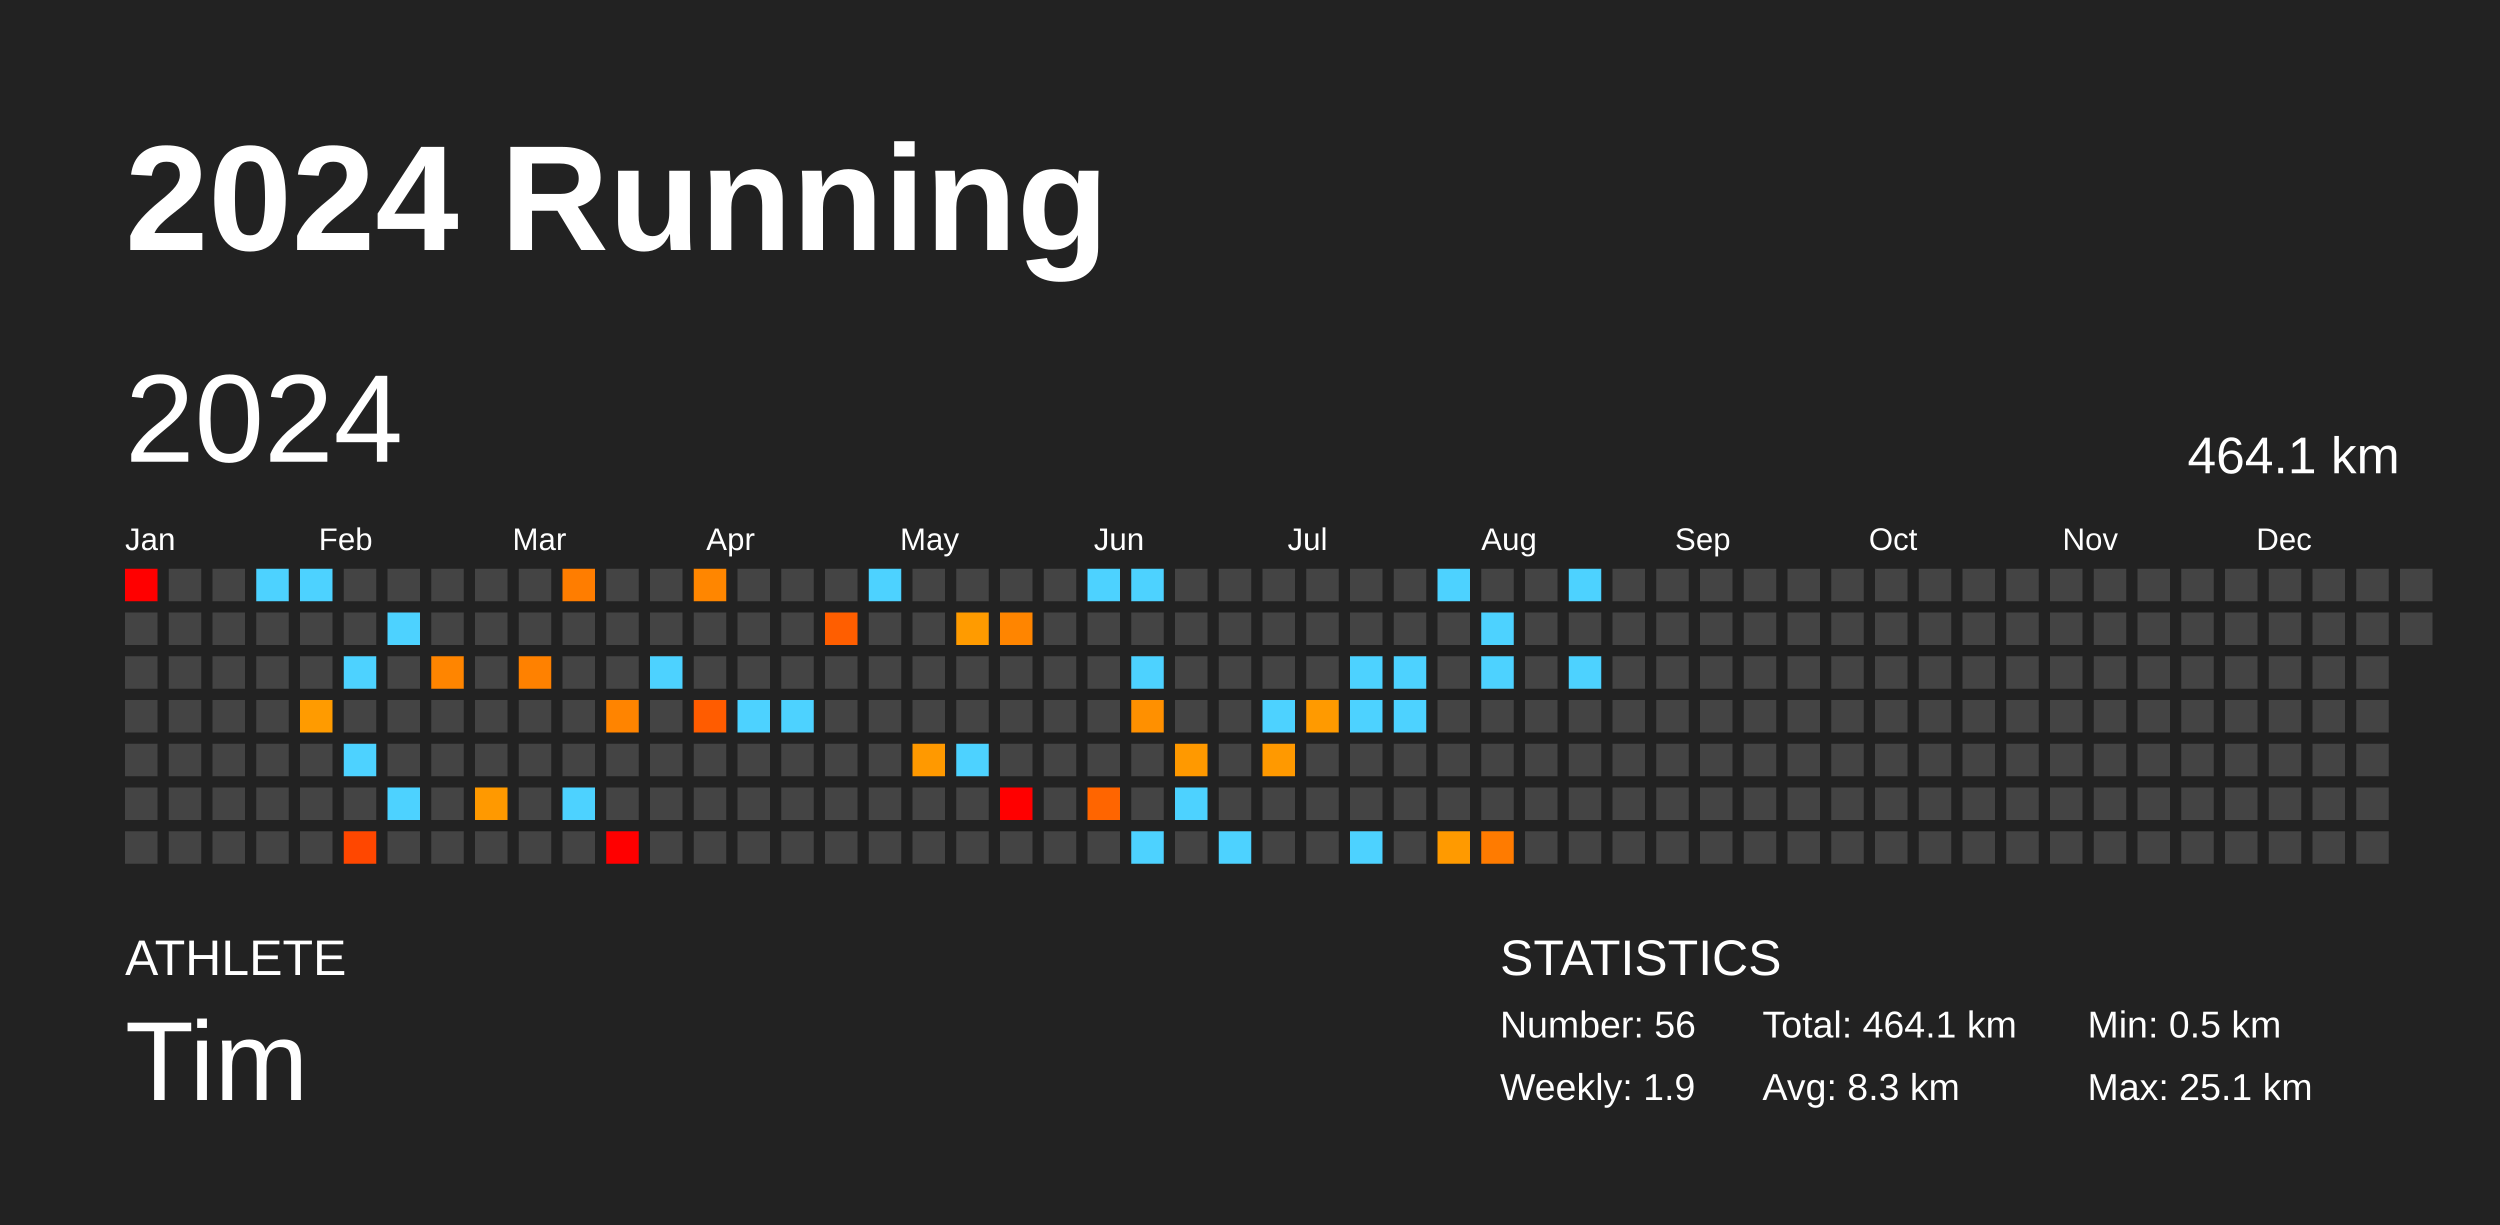
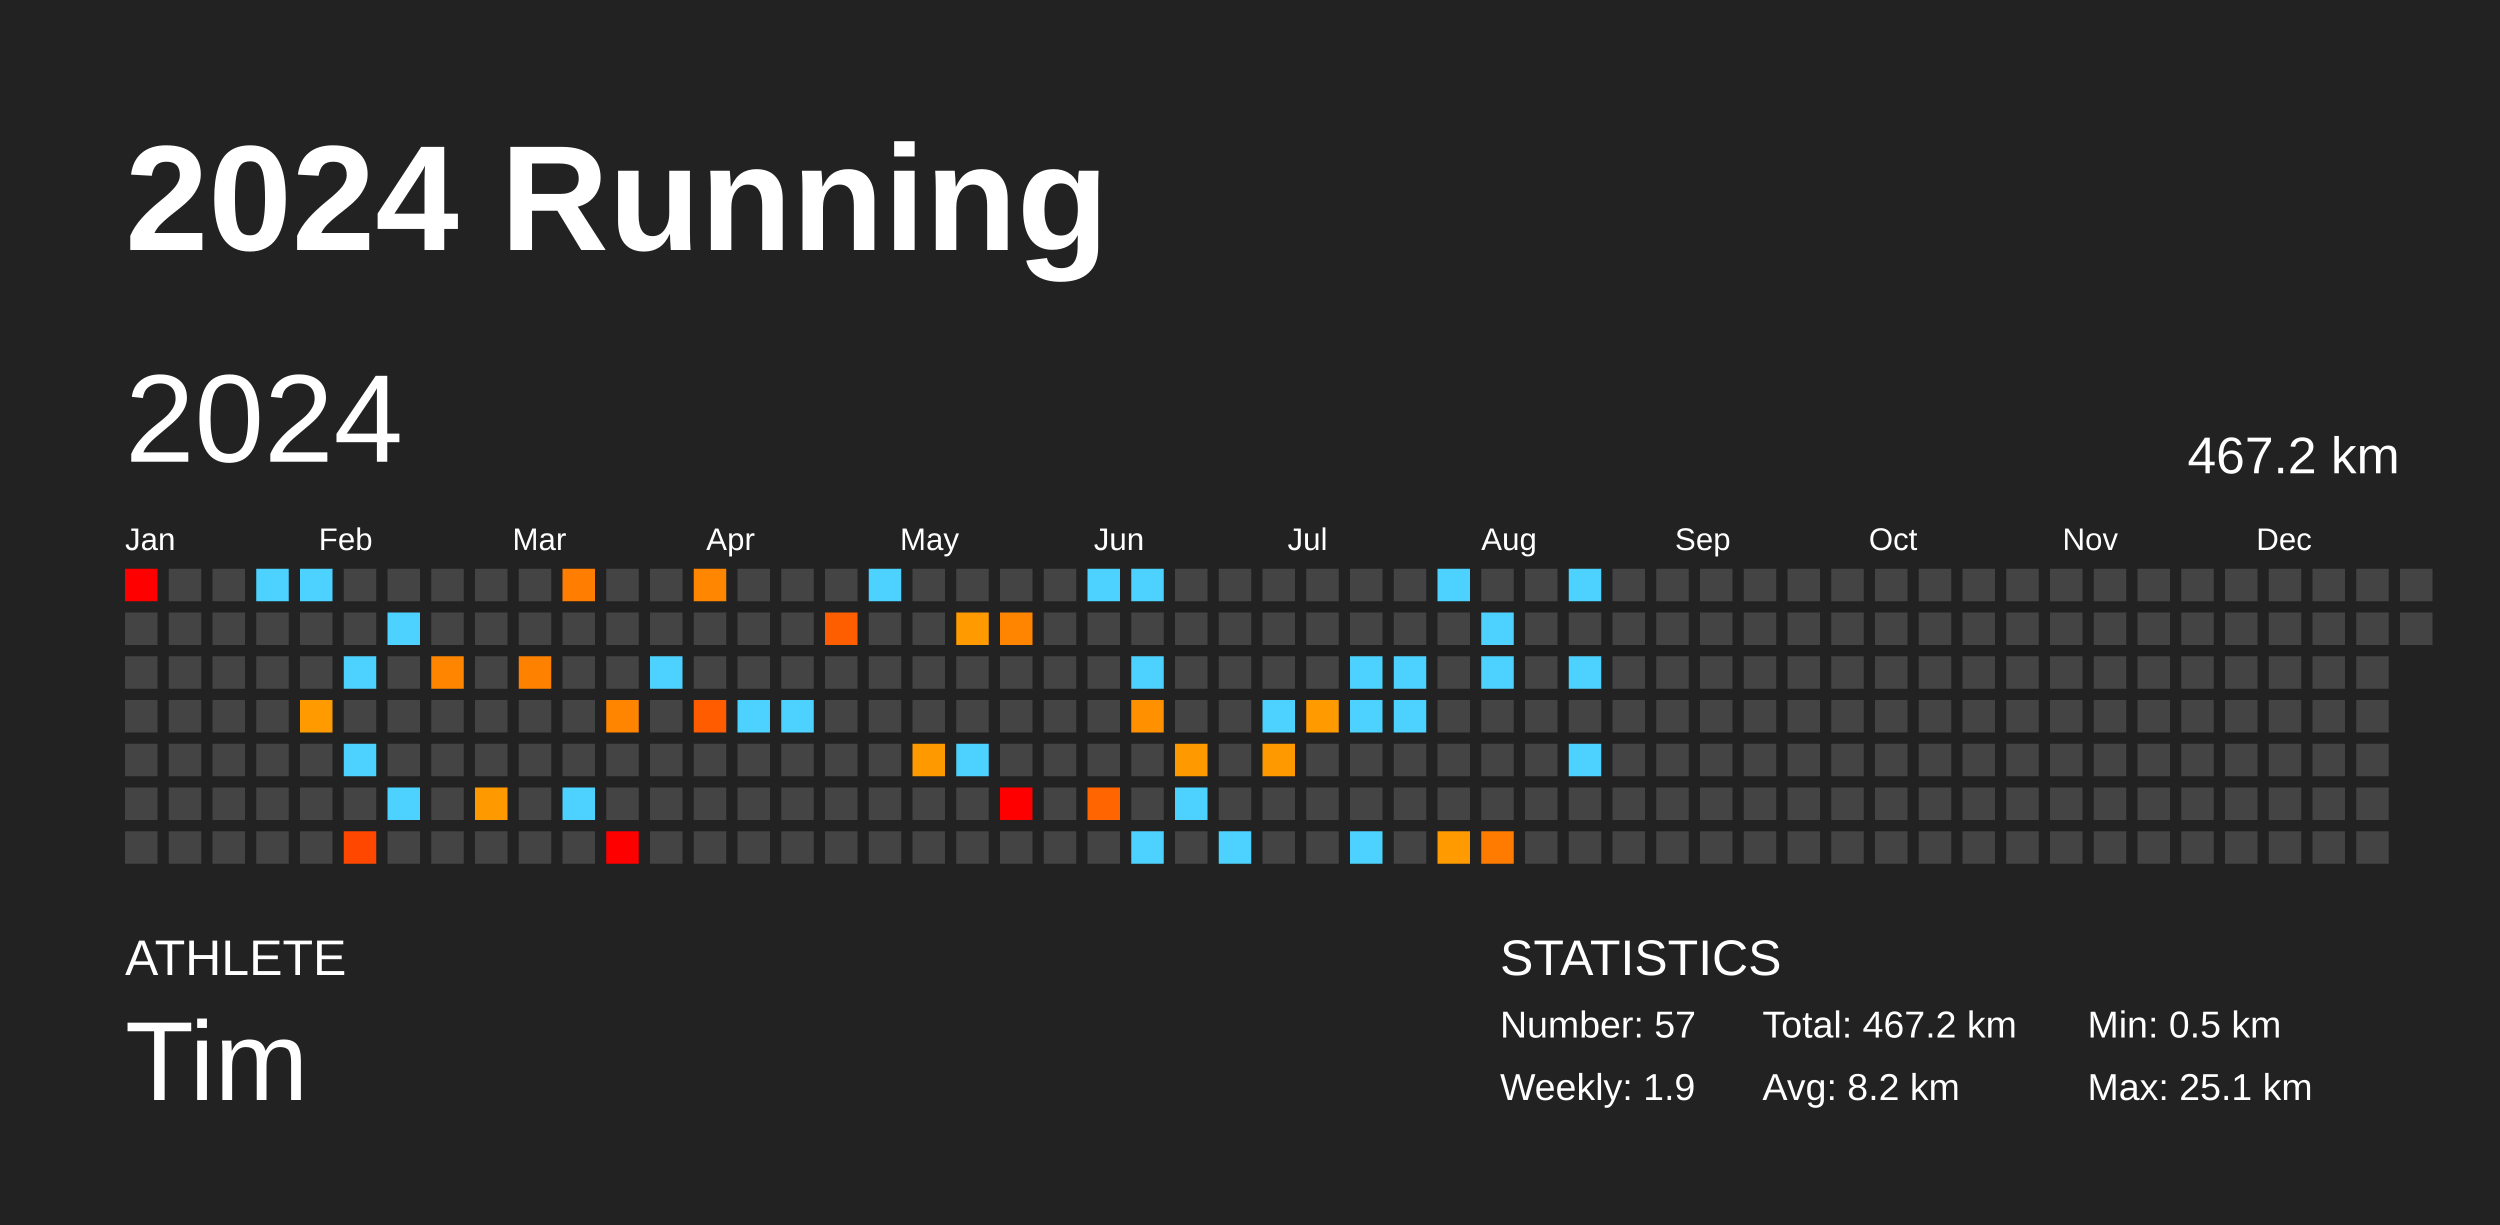
<svg xmlns="http://www.w3.org/2000/svg" baseProfile="full" height="98mm" version="1.1" viewBox="0,0,200,98" width="200mm">
  <defs />
  <rect fill="#222222" height="98" width="200" x="0" y="0" />
  <text fill="#FFFFFF" style="font-size:12px; font-family:Arial; font-weight:bold;" x="10" y="20">2024 Running</text>
  <text fill="#FFFFFF" style="font-size:4px; font-family:Arial" x="10" y="78">ATHLETE</text>
  <text fill="#FFFFFF" style="font-size:9px; font-family:Arial" x="10" y="88">Tim</text>
  <text fill="#FFFFFF" style="font-size:4px; font-family:Arial" x="120" y="78">STATISTICS</text>
-   <text fill="#FFFFFF" style="font-size:3px; font-family:Arial" x="120" y="83">Number: 56</text>
+   <text fill="#FFFFFF" style="font-size:3px; font-family:Arial" x="120" y="83">Number: 57</text>
  <text fill="#FFFFFF" style="font-size:3px; font-family:Arial" x="120" y="88">Weekly: 1.9</text>
-   <text fill="#FFFFFF" style="font-size:3px; font-family:Arial" x="141" y="83">Total: 464.1 km</text>
-   <text fill="#FFFFFF" style="font-size:3px; font-family:Arial" x="141" y="88">Avg: 8.3 km</text>
+   <text fill="#FFFFFF" style="font-size:3px; font-family:Arial" x="141" y="83">Total: 467.2 km</text>
+   <text fill="#FFFFFF" style="font-size:3px; font-family:Arial" x="141" y="88">Avg: 8.2 km</text>
  <text fill="#FFFFFF" style="font-size:3px; font-family:Arial" x="167" y="83">Min: 0.5 km</text>
  <text fill="#FFFFFF" style="font-size:3px; font-family:Arial" x="167" y="88">Max: 25.1 km</text>
  <text dominant-baseline="hanging" fill="#FFFFFF" style="font-size:10.0px; font-family:Arial;" x="10" y="30">2024</text>
-   <text dominant-baseline="hanging" fill="#FFFFFF" style="font-size:4.125px; font-family:Arial;" x="175" y="35">464.1 km</text>
+   <text dominant-baseline="hanging" fill="#FFFFFF" style="font-size:4.125px; font-family:Arial;" x="175" y="35">467.2 km</text>
  <text fill="#FFFFFF" style="font-size:2.5px; font-family:Arial" x="10.0" y="44">Jan</text>
  <text fill="#FFFFFF" style="font-size:2.5px; font-family:Arial" x="25.5" y="44">Feb</text>
  <text fill="#FFFFFF" style="font-size:2.5px; font-family:Arial" x="41.0" y="44">Mar</text>
  <text fill="#FFFFFF" style="font-size:2.5px; font-family:Arial" x="56.5" y="44">Apr</text>
  <text fill="#FFFFFF" style="font-size:2.5px; font-family:Arial" x="72.0" y="44">May</text>
  <text fill="#FFFFFF" style="font-size:2.5px; font-family:Arial" x="87.5" y="44">Jun</text>
  <text fill="#FFFFFF" style="font-size:2.5px; font-family:Arial" x="103.0" y="44">Jul</text>
  <text fill="#FFFFFF" style="font-size:2.5px; font-family:Arial" x="118.5" y="44">Aug</text>
  <text fill="#FFFFFF" style="font-size:2.5px; font-family:Arial" x="134.0" y="44">Sep</text>
  <text fill="#FFFFFF" style="font-size:2.5px; font-family:Arial" x="149.5" y="44">Oct</text>
  <text fill="#FFFFFF" style="font-size:2.5px; font-family:Arial" x="165.0" y="44">Nov</text>
  <text fill="#FFFFFF" style="font-size:2.5px; font-family:Arial" x="180.5" y="44">Dec</text>
  <rect fill="red" height="2.6" width="2.6" x="10.0" y="45.5" />
  <rect fill="#444444" height="2.6" width="2.6" x="10.0" y="49.0" />
  <rect fill="#444444" height="2.6" width="2.6" x="10.0" y="52.5" />
  <rect fill="#444444" height="2.6" width="2.6" x="10.0" y="56.0" />
  <rect fill="#444444" height="2.6" width="2.6" x="10.0" y="59.5" />
  <rect fill="#444444" height="2.6" width="2.6" x="10.0" y="63.0" />
  <rect fill="#444444" height="2.6" width="2.6" x="10.0" y="66.5" />
  <rect fill="#444444" height="2.6" width="2.6" x="13.5" y="45.5" />
  <rect fill="#444444" height="2.6" width="2.6" x="13.5" y="49.0" />
  <rect fill="#444444" height="2.6" width="2.6" x="13.5" y="52.5" />
  <rect fill="#444444" height="2.6" width="2.6" x="13.5" y="56.0" />
  <rect fill="#444444" height="2.6" width="2.6" x="13.5" y="59.5" />
  <rect fill="#444444" height="2.6" width="2.6" x="13.5" y="63.0" />
  <rect fill="#444444" height="2.6" width="2.6" x="13.5" y="66.5" />
  <rect fill="#444444" height="2.6" width="2.6" x="17.0" y="45.5" />
  <rect fill="#444444" height="2.6" width="2.6" x="17.0" y="49.0" />
  <rect fill="#444444" height="2.6" width="2.6" x="17.0" y="52.5" />
  <rect fill="#444444" height="2.6" width="2.6" x="17.0" y="56.0" />
  <rect fill="#444444" height="2.6" width="2.6" x="17.0" y="59.5" />
  <rect fill="#444444" height="2.6" width="2.6" x="17.0" y="63.0" />
  <rect fill="#444444" height="2.6" width="2.6" x="17.0" y="66.5" />
  <rect fill="#4dd2ff" height="2.6" width="2.6" x="20.5" y="45.5" />
  <rect fill="#444444" height="2.6" width="2.6" x="20.5" y="49.0" />
  <rect fill="#444444" height="2.6" width="2.6" x="20.5" y="52.5" />
  <rect fill="#444444" height="2.6" width="2.6" x="20.5" y="56.0" />
  <rect fill="#444444" height="2.6" width="2.6" x="20.5" y="59.5" />
  <rect fill="#444444" height="2.6" width="2.6" x="20.5" y="63.0" />
  <rect fill="#444444" height="2.6" width="2.6" x="20.5" y="66.5" />
  <rect fill="#4dd2ff" height="2.6" width="2.6" x="24.0" y="45.5" />
  <rect fill="#444444" height="2.6" width="2.6" x="24.0" y="49.0" />
  <rect fill="#444444" height="2.6" width="2.6" x="24.0" y="52.5" />
  <rect fill="#ff9b00" height="2.6" width="2.6" x="24.0" y="56.0" />
  <rect fill="#444444" height="2.6" width="2.6" x="24.0" y="59.5" />
  <rect fill="#444444" height="2.6" width="2.6" x="24.0" y="63.0" />
  <rect fill="#444444" height="2.6" width="2.6" x="24.0" y="66.5" />
  <rect fill="#444444" height="2.6" width="2.6" x="27.5" y="45.5" />
  <rect fill="#444444" height="2.6" width="2.6" x="27.5" y="49.0" />
  <rect fill="#4dd2ff" height="2.6" width="2.6" x="27.5" y="52.5" />
  <rect fill="#444444" height="2.6" width="2.6" x="27.5" y="56.0" />
  <rect fill="#4dd2ff" height="2.6" width="2.6" x="27.5" y="59.5" />
  <rect fill="#444444" height="2.6" width="2.6" x="27.5" y="63.0" />
  <rect fill="#ff4700" height="2.6" width="2.6" x="27.5" y="66.5" />
  <rect fill="#444444" height="2.6" width="2.6" x="31.0" y="45.5" />
  <rect fill="#4dd2ff" height="2.6" width="2.6" x="31.0" y="49.0" />
  <rect fill="#444444" height="2.6" width="2.6" x="31.0" y="52.5" />
  <rect fill="#444444" height="2.6" width="2.6" x="31.0" y="56.0" />
  <rect fill="#444444" height="2.6" width="2.6" x="31.0" y="59.5" />
  <rect fill="#4dd2ff" height="2.6" width="2.6" x="31.0" y="63.0" />
  <rect fill="#444444" height="2.6" width="2.6" x="31.0" y="66.5" />
  <rect fill="#444444" height="2.6" width="2.6" x="34.5" y="45.5" />
  <rect fill="#444444" height="2.6" width="2.6" x="34.5" y="49.0" />
  <rect fill="#ff8500" height="2.6" width="2.6" x="34.5" y="52.5" />
  <rect fill="#444444" height="2.6" width="2.6" x="34.5" y="56.0" />
  <rect fill="#444444" height="2.6" width="2.6" x="34.5" y="59.5" />
  <rect fill="#444444" height="2.6" width="2.6" x="34.5" y="63.0" />
  <rect fill="#444444" height="2.6" width="2.6" x="34.5" y="66.5" />
  <rect fill="#444444" height="2.6" width="2.6" x="38.0" y="45.5" />
  <rect fill="#444444" height="2.6" width="2.6" x="38.0" y="49.0" />
  <rect fill="#444444" height="2.6" width="2.6" x="38.0" y="52.5" />
  <rect fill="#444444" height="2.6" width="2.6" x="38.0" y="56.0" />
  <rect fill="#444444" height="2.6" width="2.6" x="38.0" y="59.5" />
  <rect fill="#ff9900" height="2.6" width="2.6" x="38.0" y="63.0" />
  <rect fill="#444444" height="2.6" width="2.6" x="38.0" y="66.5" />
  <rect fill="#444444" height="2.6" width="2.6" x="41.5" y="45.5" />
  <rect fill="#444444" height="2.6" width="2.6" x="41.5" y="49.0" />
  <rect fill="#ff8100" height="2.6" width="2.6" x="41.5" y="52.5" />
  <rect fill="#444444" height="2.6" width="2.6" x="41.5" y="56.0" />
  <rect fill="#444444" height="2.6" width="2.6" x="41.5" y="59.5" />
  <rect fill="#444444" height="2.6" width="2.6" x="41.5" y="63.0" />
  <rect fill="#444444" height="2.6" width="2.6" x="41.5" y="66.5" />
  <rect fill="#ff7d00" height="2.6" width="2.6" x="45.0" y="45.5" />
  <rect fill="#444444" height="2.6" width="2.6" x="45.0" y="49.0" />
  <rect fill="#444444" height="2.6" width="2.6" x="45.0" y="52.5" />
  <rect fill="#444444" height="2.6" width="2.6" x="45.0" y="56.0" />
  <rect fill="#444444" height="2.6" width="2.6" x="45.0" y="59.5" />
  <rect fill="#4dd2ff" height="2.6" width="2.6" x="45.0" y="63.0" />
  <rect fill="#444444" height="2.6" width="2.6" x="45.0" y="66.5" />
  <rect fill="#444444" height="2.6" width="2.6" x="48.5" y="45.5" />
  <rect fill="#444444" height="2.6" width="2.6" x="48.5" y="49.0" />
  <rect fill="#444444" height="2.6" width="2.6" x="48.5" y="52.5" />
  <rect fill="#ff8400" height="2.6" width="2.6" x="48.5" y="56.0" />
  <rect fill="#444444" height="2.6" width="2.6" x="48.5" y="59.5" />
  <rect fill="#444444" height="2.6" width="2.6" x="48.5" y="63.0" />
  <rect fill="red" height="2.6" width="2.6" x="48.5" y="66.5" />
  <rect fill="#444444" height="2.6" width="2.6" x="52.0" y="45.5" />
  <rect fill="#444444" height="2.6" width="2.6" x="52.0" y="49.0" />
  <rect fill="#4dd2ff" height="2.6" width="2.6" x="52.0" y="52.5" />
  <rect fill="#444444" height="2.6" width="2.6" x="52.0" y="56.0" />
  <rect fill="#444444" height="2.6" width="2.6" x="52.0" y="59.5" />
  <rect fill="#444444" height="2.6" width="2.6" x="52.0" y="63.0" />
  <rect fill="#444444" height="2.6" width="2.6" x="52.0" y="66.5" />
  <rect fill="#ff8600" height="2.6" width="2.6" x="55.5" y="45.5" />
  <rect fill="#444444" height="2.6" width="2.6" x="55.5" y="49.0" />
  <rect fill="#444444" height="2.6" width="2.6" x="55.5" y="52.5" />
  <rect fill="#ff5c00" height="2.6" width="2.6" x="55.5" y="56.0" />
  <rect fill="#444444" height="2.6" width="2.6" x="55.5" y="59.5" />
  <rect fill="#444444" height="2.6" width="2.6" x="55.5" y="63.0" />
  <rect fill="#444444" height="2.6" width="2.6" x="55.5" y="66.5" />
  <rect fill="#444444" height="2.6" width="2.6" x="59.0" y="45.5" />
  <rect fill="#444444" height="2.6" width="2.6" x="59.0" y="49.0" />
  <rect fill="#444444" height="2.6" width="2.6" x="59.0" y="52.5" />
  <rect fill="#4dd2ff" height="2.6" width="2.6" x="59.0" y="56.0" />
  <rect fill="#444444" height="2.6" width="2.6" x="59.0" y="59.5" />
  <rect fill="#444444" height="2.6" width="2.6" x="59.0" y="63.0" />
  <rect fill="#444444" height="2.6" width="2.6" x="59.0" y="66.5" />
  <rect fill="#444444" height="2.6" width="2.6" x="62.5" y="45.5" />
  <rect fill="#444444" height="2.6" width="2.6" x="62.5" y="49.0" />
  <rect fill="#444444" height="2.6" width="2.6" x="62.5" y="52.5" />
  <rect fill="#4dd2ff" height="2.6" width="2.6" x="62.5" y="56.0" />
  <rect fill="#444444" height="2.6" width="2.6" x="62.5" y="59.5" />
  <rect fill="#444444" height="2.6" width="2.6" x="62.5" y="63.0" />
  <rect fill="#444444" height="2.6" width="2.6" x="62.5" y="66.5" />
  <rect fill="#444444" height="2.6" width="2.6" x="66.0" y="45.5" />
  <rect fill="#ff5e00" height="2.6" width="2.6" x="66.0" y="49.0" />
  <rect fill="#444444" height="2.6" width="2.6" x="66.0" y="52.5" />
  <rect fill="#444444" height="2.6" width="2.6" x="66.0" y="56.0" />
  <rect fill="#444444" height="2.6" width="2.6" x="66.0" y="59.5" />
  <rect fill="#444444" height="2.6" width="2.6" x="66.0" y="63.0" />
  <rect fill="#444444" height="2.6" width="2.6" x="66.0" y="66.5" />
  <rect fill="#4dd2ff" height="2.6" width="2.6" x="69.5" y="45.5" />
  <rect fill="#444444" height="2.6" width="2.6" x="69.5" y="49.0" />
  <rect fill="#444444" height="2.6" width="2.6" x="69.5" y="52.5" />
  <rect fill="#444444" height="2.6" width="2.6" x="69.5" y="56.0" />
  <rect fill="#444444" height="2.6" width="2.6" x="69.5" y="59.5" />
  <rect fill="#444444" height="2.6" width="2.6" x="69.5" y="63.0" />
  <rect fill="#444444" height="2.6" width="2.6" x="69.5" y="66.5" />
  <rect fill="#444444" height="2.6" width="2.6" x="73.0" y="45.5" />
  <rect fill="#444444" height="2.6" width="2.6" x="73.0" y="49.0" />
  <rect fill="#444444" height="2.6" width="2.6" x="73.0" y="52.5" />
  <rect fill="#444444" height="2.6" width="2.6" x="73.0" y="56.0" />
  <rect fill="#ff9900" height="2.6" width="2.6" x="73.0" y="59.5" />
  <rect fill="#444444" height="2.6" width="2.6" x="73.0" y="63.0" />
  <rect fill="#444444" height="2.6" width="2.6" x="73.0" y="66.5" />
  <rect fill="#444444" height="2.6" width="2.6" x="76.5" y="45.5" />
  <rect fill="#ff9b00" height="2.6" width="2.6" x="76.5" y="49.0" />
  <rect fill="#444444" height="2.6" width="2.6" x="76.5" y="52.5" />
  <rect fill="#444444" height="2.6" width="2.6" x="76.5" y="56.0" />
  <rect fill="#4dd2ff" height="2.6" width="2.6" x="76.5" y="59.5" />
  <rect fill="#444444" height="2.6" width="2.6" x="76.5" y="63.0" />
  <rect fill="#444444" height="2.6" width="2.6" x="76.5" y="66.5" />
  <rect fill="#444444" height="2.6" width="2.6" x="80.0" y="45.5" />
  <rect fill="#ff8500" height="2.6" width="2.6" x="80.0" y="49.0" />
  <rect fill="#444444" height="2.6" width="2.6" x="80.0" y="52.5" />
  <rect fill="#444444" height="2.6" width="2.6" x="80.0" y="56.0" />
  <rect fill="#444444" height="2.6" width="2.6" x="80.0" y="59.5" />
  <rect fill="red" height="2.6" width="2.6" x="80.0" y="63.0" />
  <rect fill="#444444" height="2.6" width="2.6" x="80.0" y="66.5" />
  <rect fill="#444444" height="2.6" width="2.6" x="83.5" y="45.5" />
  <rect fill="#444444" height="2.6" width="2.6" x="83.5" y="49.0" />
  <rect fill="#444444" height="2.6" width="2.6" x="83.5" y="52.5" />
  <rect fill="#444444" height="2.6" width="2.6" x="83.5" y="56.0" />
  <rect fill="#444444" height="2.6" width="2.6" x="83.5" y="59.5" />
  <rect fill="#444444" height="2.6" width="2.6" x="83.5" y="63.0" />
  <rect fill="#444444" height="2.6" width="2.6" x="83.5" y="66.5" />
  <rect fill="#4dd2ff" height="2.6" width="2.6" x="87.0" y="45.5" />
  <rect fill="#444444" height="2.6" width="2.6" x="87.0" y="49.0" />
  <rect fill="#444444" height="2.6" width="2.6" x="87.0" y="52.5" />
  <rect fill="#444444" height="2.6" width="2.6" x="87.0" y="56.0" />
  <rect fill="#444444" height="2.6" width="2.6" x="87.0" y="59.5" />
  <rect fill="#ff6500" height="2.6" width="2.6" x="87.0" y="63.0" />
  <rect fill="#444444" height="2.6" width="2.6" x="87.0" y="66.5" />
  <rect fill="#4dd2ff" height="2.6" width="2.6" x="90.5" y="45.5" />
  <rect fill="#444444" height="2.6" width="2.6" x="90.5" y="49.0" />
  <rect fill="#4dd2ff" height="2.6" width="2.6" x="90.5" y="52.5" />
  <rect fill="#ff9000" height="2.6" width="2.6" x="90.5" y="56.0" />
  <rect fill="#444444" height="2.6" width="2.6" x="90.5" y="59.5" />
  <rect fill="#444444" height="2.6" width="2.6" x="90.5" y="63.0" />
  <rect fill="#4dd2ff" height="2.6" width="2.6" x="90.5" y="66.5" />
  <rect fill="#444444" height="2.6" width="2.6" x="94.0" y="45.5" />
  <rect fill="#444444" height="2.6" width="2.6" x="94.0" y="49.0" />
  <rect fill="#444444" height="2.6" width="2.6" x="94.0" y="52.5" />
  <rect fill="#444444" height="2.6" width="2.6" x="94.0" y="56.0" />
  <rect fill="#ff9900" height="2.6" width="2.6" x="94.0" y="59.5" />
  <rect fill="#4dd2ff" height="2.6" width="2.6" x="94.0" y="63.0" />
  <rect fill="#444444" height="2.6" width="2.6" x="94.0" y="66.5" />
  <rect fill="#444444" height="2.6" width="2.6" x="97.5" y="45.5" />
  <rect fill="#444444" height="2.6" width="2.6" x="97.5" y="49.0" />
  <rect fill="#444444" height="2.6" width="2.6" x="97.5" y="52.5" />
  <rect fill="#444444" height="2.6" width="2.6" x="97.5" y="56.0" />
  <rect fill="#444444" height="2.6" width="2.6" x="97.5" y="59.5" />
  <rect fill="#444444" height="2.6" width="2.6" x="97.5" y="63.0" />
  <rect fill="#4dd2ff" height="2.6" width="2.6" x="97.5" y="66.5" />
  <rect fill="#444444" height="2.6" width="2.6" x="101.0" y="45.5" />
  <rect fill="#444444" height="2.6" width="2.6" x="101.0" y="49.0" />
  <rect fill="#444444" height="2.6" width="2.6" x="101.0" y="52.5" />
  <rect fill="#4dd2ff" height="2.6" width="2.6" x="101.0" y="56.0" />
  <rect fill="#ff9900" height="2.6" width="2.6" x="101.0" y="59.5" />
  <rect fill="#444444" height="2.6" width="2.6" x="101.0" y="63.0" />
  <rect fill="#444444" height="2.6" width="2.6" x="101.0" y="66.5" />
  <rect fill="#444444" height="2.6" width="2.6" x="104.5" y="45.5" />
  <rect fill="#444444" height="2.6" width="2.6" x="104.5" y="49.0" />
  <rect fill="#444444" height="2.6" width="2.6" x="104.5" y="52.5" />
  <rect fill="#ff9a00" height="2.6" width="2.6" x="104.5" y="56.0" />
  <rect fill="#444444" height="2.6" width="2.6" x="104.5" y="59.5" />
  <rect fill="#444444" height="2.6" width="2.6" x="104.5" y="63.0" />
  <rect fill="#444444" height="2.6" width="2.6" x="104.5" y="66.5" />
  <rect fill="#444444" height="2.6" width="2.6" x="108.0" y="45.5" />
  <rect fill="#444444" height="2.6" width="2.6" x="108.0" y="49.0" />
  <rect fill="#4dd2ff" height="2.6" width="2.6" x="108.0" y="52.5" />
  <rect fill="#4dd2ff" height="2.6" width="2.6" x="108.0" y="56.0" />
  <rect fill="#444444" height="2.6" width="2.6" x="108.0" y="59.5" />
  <rect fill="#444444" height="2.6" width="2.6" x="108.0" y="63.0" />
  <rect fill="#4dd2ff" height="2.6" width="2.6" x="108.0" y="66.5" />
  <rect fill="#444444" height="2.6" width="2.6" x="111.5" y="45.5" />
  <rect fill="#444444" height="2.6" width="2.6" x="111.5" y="49.0" />
  <rect fill="#4dd2ff" height="2.6" width="2.6" x="111.5" y="52.5" />
  <rect fill="#4dd2ff" height="2.6" width="2.6" x="111.5" y="56.0" />
  <rect fill="#444444" height="2.6" width="2.6" x="111.5" y="59.5" />
  <rect fill="#444444" height="2.6" width="2.6" x="111.5" y="63.0" />
  <rect fill="#444444" height="2.6" width="2.6" x="111.5" y="66.5" />
  <rect fill="#4dd2ff" height="2.6" width="2.6" x="115.0" y="45.5" />
  <rect fill="#444444" height="2.6" width="2.6" x="115.0" y="49.0" />
  <rect fill="#444444" height="2.6" width="2.6" x="115.0" y="52.5" />
  <rect fill="#444444" height="2.6" width="2.6" x="115.0" y="56.0" />
  <rect fill="#444444" height="2.6" width="2.6" x="115.0" y="59.5" />
  <rect fill="#444444" height="2.6" width="2.6" x="115.0" y="63.0" />
  <rect fill="#ff9a00" height="2.6" width="2.6" x="115.0" y="66.5" />
  <rect fill="#444444" height="2.6" width="2.6" x="118.5" y="45.5" />
  <rect fill="#4dd2ff" height="2.6" width="2.6" x="118.5" y="49.0" />
  <rect fill="#4dd2ff" height="2.6" width="2.6" x="118.5" y="52.5" />
  <rect fill="#444444" height="2.6" width="2.6" x="118.5" y="56.0" />
  <rect fill="#444444" height="2.6" width="2.6" x="118.5" y="59.5" />
  <rect fill="#444444" height="2.6" width="2.6" x="118.5" y="63.0" />
  <rect fill="#ff7b00" height="2.6" width="2.6" x="118.5" y="66.5" />
  <rect fill="#444444" height="2.6" width="2.6" x="122.0" y="45.5" />
  <rect fill="#444444" height="2.6" width="2.6" x="122.0" y="49.0" />
  <rect fill="#444444" height="2.6" width="2.6" x="122.0" y="52.5" />
  <rect fill="#444444" height="2.6" width="2.6" x="122.0" y="56.0" />
  <rect fill="#444444" height="2.6" width="2.6" x="122.0" y="59.5" />
  <rect fill="#444444" height="2.6" width="2.6" x="122.0" y="63.0" />
  <rect fill="#444444" height="2.6" width="2.6" x="122.0" y="66.5" />
  <rect fill="#4dd2ff" height="2.6" width="2.6" x="125.5" y="45.5" />
  <rect fill="#444444" height="2.6" width="2.6" x="125.5" y="49.0" />
  <rect fill="#4dd2ff" height="2.6" width="2.6" x="125.5" y="52.5" />
  <rect fill="#444444" height="2.6" width="2.6" x="125.5" y="56.0" />
-   <rect fill="#444444" height="2.6" width="2.6" x="125.5" y="59.5" />
+   <rect fill="#4dd2ff" height="2.6" width="2.6" x="125.5" y="59.5" />
  <rect fill="#444444" height="2.6" width="2.6" x="125.5" y="63.0" />
  <rect fill="#444444" height="2.6" width="2.6" x="125.5" y="66.5" />
  <rect fill="#444444" height="2.6" width="2.6" x="129.0" y="45.5" />
  <rect fill="#444444" height="2.6" width="2.6" x="129.0" y="49.0" />
  <rect fill="#444444" height="2.6" width="2.6" x="129.0" y="52.5" />
  <rect fill="#444444" height="2.6" width="2.6" x="129.0" y="56.0" />
  <rect fill="#444444" height="2.6" width="2.6" x="129.0" y="59.5" />
  <rect fill="#444444" height="2.6" width="2.6" x="129.0" y="63.0" />
  <rect fill="#444444" height="2.6" width="2.6" x="129.0" y="66.5" />
  <rect fill="#444444" height="2.6" width="2.6" x="132.5" y="45.5" />
  <rect fill="#444444" height="2.6" width="2.6" x="132.5" y="49.0" />
  <rect fill="#444444" height="2.6" width="2.6" x="132.5" y="52.5" />
  <rect fill="#444444" height="2.6" width="2.6" x="132.5" y="56.0" />
  <rect fill="#444444" height="2.6" width="2.6" x="132.5" y="59.5" />
  <rect fill="#444444" height="2.6" width="2.6" x="132.5" y="63.0" />
  <rect fill="#444444" height="2.6" width="2.6" x="132.5" y="66.5" />
  <rect fill="#444444" height="2.6" width="2.6" x="136.0" y="45.5" />
  <rect fill="#444444" height="2.6" width="2.6" x="136.0" y="49.0" />
  <rect fill="#444444" height="2.6" width="2.6" x="136.0" y="52.5" />
  <rect fill="#444444" height="2.6" width="2.6" x="136.0" y="56.0" />
  <rect fill="#444444" height="2.6" width="2.6" x="136.0" y="59.5" />
  <rect fill="#444444" height="2.6" width="2.6" x="136.0" y="63.0" />
  <rect fill="#444444" height="2.6" width="2.6" x="136.0" y="66.5" />
  <rect fill="#444444" height="2.6" width="2.6" x="139.5" y="45.5" />
  <rect fill="#444444" height="2.6" width="2.6" x="139.5" y="49.0" />
  <rect fill="#444444" height="2.6" width="2.6" x="139.5" y="52.5" />
  <rect fill="#444444" height="2.6" width="2.6" x="139.5" y="56.0" />
  <rect fill="#444444" height="2.6" width="2.6" x="139.5" y="59.5" />
  <rect fill="#444444" height="2.6" width="2.6" x="139.5" y="63.0" />
  <rect fill="#444444" height="2.6" width="2.6" x="139.5" y="66.5" />
  <rect fill="#444444" height="2.6" width="2.6" x="143.0" y="45.5" />
  <rect fill="#444444" height="2.6" width="2.6" x="143.0" y="49.0" />
  <rect fill="#444444" height="2.6" width="2.6" x="143.0" y="52.5" />
  <rect fill="#444444" height="2.6" width="2.6" x="143.0" y="56.0" />
  <rect fill="#444444" height="2.6" width="2.6" x="143.0" y="59.5" />
  <rect fill="#444444" height="2.6" width="2.6" x="143.0" y="63.0" />
  <rect fill="#444444" height="2.6" width="2.6" x="143.0" y="66.5" />
  <rect fill="#444444" height="2.6" width="2.6" x="146.5" y="45.5" />
  <rect fill="#444444" height="2.6" width="2.6" x="146.5" y="49.0" />
  <rect fill="#444444" height="2.6" width="2.6" x="146.5" y="52.5" />
  <rect fill="#444444" height="2.6" width="2.6" x="146.5" y="56.0" />
  <rect fill="#444444" height="2.6" width="2.6" x="146.5" y="59.5" />
  <rect fill="#444444" height="2.6" width="2.6" x="146.5" y="63.0" />
  <rect fill="#444444" height="2.6" width="2.6" x="146.5" y="66.5" />
  <rect fill="#444444" height="2.6" width="2.6" x="150.0" y="45.5" />
  <rect fill="#444444" height="2.6" width="2.6" x="150.0" y="49.0" />
  <rect fill="#444444" height="2.6" width="2.6" x="150.0" y="52.5" />
  <rect fill="#444444" height="2.6" width="2.6" x="150.0" y="56.0" />
  <rect fill="#444444" height="2.6" width="2.6" x="150.0" y="59.5" />
  <rect fill="#444444" height="2.6" width="2.6" x="150.0" y="63.0" />
  <rect fill="#444444" height="2.6" width="2.6" x="150.0" y="66.5" />
  <rect fill="#444444" height="2.6" width="2.6" x="153.5" y="45.5" />
  <rect fill="#444444" height="2.6" width="2.6" x="153.5" y="49.0" />
  <rect fill="#444444" height="2.6" width="2.6" x="153.5" y="52.5" />
  <rect fill="#444444" height="2.6" width="2.6" x="153.5" y="56.0" />
  <rect fill="#444444" height="2.6" width="2.6" x="153.5" y="59.5" />
  <rect fill="#444444" height="2.6" width="2.6" x="153.5" y="63.0" />
  <rect fill="#444444" height="2.6" width="2.6" x="153.5" y="66.5" />
  <rect fill="#444444" height="2.6" width="2.6" x="157.0" y="45.5" />
  <rect fill="#444444" height="2.6" width="2.6" x="157.0" y="49.0" />
  <rect fill="#444444" height="2.6" width="2.6" x="157.0" y="52.5" />
  <rect fill="#444444" height="2.6" width="2.6" x="157.0" y="56.0" />
  <rect fill="#444444" height="2.6" width="2.6" x="157.0" y="59.5" />
  <rect fill="#444444" height="2.6" width="2.6" x="157.0" y="63.0" />
  <rect fill="#444444" height="2.6" width="2.6" x="157.0" y="66.5" />
  <rect fill="#444444" height="2.6" width="2.6" x="160.5" y="45.5" />
  <rect fill="#444444" height="2.6" width="2.6" x="160.5" y="49.0" />
  <rect fill="#444444" height="2.6" width="2.6" x="160.5" y="52.5" />
  <rect fill="#444444" height="2.6" width="2.6" x="160.5" y="56.0" />
  <rect fill="#444444" height="2.6" width="2.6" x="160.5" y="59.5" />
  <rect fill="#444444" height="2.6" width="2.6" x="160.5" y="63.0" />
  <rect fill="#444444" height="2.6" width="2.6" x="160.5" y="66.5" />
  <rect fill="#444444" height="2.6" width="2.6" x="164.0" y="45.5" />
  <rect fill="#444444" height="2.6" width="2.6" x="164.0" y="49.0" />
  <rect fill="#444444" height="2.6" width="2.6" x="164.0" y="52.5" />
  <rect fill="#444444" height="2.6" width="2.6" x="164.0" y="56.0" />
  <rect fill="#444444" height="2.6" width="2.6" x="164.0" y="59.5" />
  <rect fill="#444444" height="2.6" width="2.6" x="164.0" y="63.0" />
  <rect fill="#444444" height="2.6" width="2.6" x="164.0" y="66.5" />
  <rect fill="#444444" height="2.6" width="2.6" x="167.5" y="45.5" />
  <rect fill="#444444" height="2.6" width="2.6" x="167.5" y="49.0" />
  <rect fill="#444444" height="2.6" width="2.6" x="167.5" y="52.5" />
  <rect fill="#444444" height="2.6" width="2.6" x="167.5" y="56.0" />
  <rect fill="#444444" height="2.6" width="2.6" x="167.5" y="59.5" />
  <rect fill="#444444" height="2.6" width="2.6" x="167.5" y="63.0" />
  <rect fill="#444444" height="2.6" width="2.6" x="167.5" y="66.5" />
  <rect fill="#444444" height="2.6" width="2.6" x="171.0" y="45.5" />
  <rect fill="#444444" height="2.6" width="2.6" x="171.0" y="49.0" />
  <rect fill="#444444" height="2.6" width="2.6" x="171.0" y="52.5" />
  <rect fill="#444444" height="2.6" width="2.6" x="171.0" y="56.0" />
  <rect fill="#444444" height="2.6" width="2.6" x="171.0" y="59.5" />
  <rect fill="#444444" height="2.6" width="2.6" x="171.0" y="63.0" />
  <rect fill="#444444" height="2.6" width="2.6" x="171.0" y="66.5" />
  <rect fill="#444444" height="2.6" width="2.6" x="174.5" y="45.5" />
  <rect fill="#444444" height="2.6" width="2.6" x="174.5" y="49.0" />
  <rect fill="#444444" height="2.6" width="2.6" x="174.5" y="52.5" />
  <rect fill="#444444" height="2.6" width="2.6" x="174.5" y="56.0" />
  <rect fill="#444444" height="2.6" width="2.6" x="174.5" y="59.5" />
  <rect fill="#444444" height="2.6" width="2.6" x="174.5" y="63.0" />
  <rect fill="#444444" height="2.6" width="2.6" x="174.5" y="66.5" />
  <rect fill="#444444" height="2.6" width="2.6" x="178.0" y="45.5" />
  <rect fill="#444444" height="2.6" width="2.6" x="178.0" y="49.0" />
  <rect fill="#444444" height="2.6" width="2.6" x="178.0" y="52.5" />
  <rect fill="#444444" height="2.6" width="2.6" x="178.0" y="56.0" />
  <rect fill="#444444" height="2.6" width="2.6" x="178.0" y="59.5" />
  <rect fill="#444444" height="2.6" width="2.6" x="178.0" y="63.0" />
  <rect fill="#444444" height="2.6" width="2.6" x="178.0" y="66.5" />
  <rect fill="#444444" height="2.6" width="2.6" x="181.5" y="45.5" />
  <rect fill="#444444" height="2.6" width="2.6" x="181.5" y="49.0" />
  <rect fill="#444444" height="2.6" width="2.6" x="181.5" y="52.5" />
  <rect fill="#444444" height="2.6" width="2.6" x="181.5" y="56.0" />
  <rect fill="#444444" height="2.6" width="2.6" x="181.5" y="59.5" />
  <rect fill="#444444" height="2.6" width="2.6" x="181.5" y="63.0" />
  <rect fill="#444444" height="2.6" width="2.6" x="181.5" y="66.5" />
  <rect fill="#444444" height="2.6" width="2.6" x="185.0" y="45.5" />
  <rect fill="#444444" height="2.6" width="2.6" x="185.0" y="49.0" />
  <rect fill="#444444" height="2.6" width="2.6" x="185.0" y="52.5" />
  <rect fill="#444444" height="2.6" width="2.6" x="185.0" y="56.0" />
  <rect fill="#444444" height="2.6" width="2.6" x="185.0" y="59.5" />
  <rect fill="#444444" height="2.6" width="2.6" x="185.0" y="63.0" />
  <rect fill="#444444" height="2.6" width="2.6" x="185.0" y="66.5" />
  <rect fill="#444444" height="2.6" width="2.6" x="188.5" y="45.5" />
  <rect fill="#444444" height="2.6" width="2.6" x="188.5" y="49.0" />
  <rect fill="#444444" height="2.6" width="2.6" x="188.5" y="52.5" />
  <rect fill="#444444" height="2.6" width="2.6" x="188.5" y="56.0" />
  <rect fill="#444444" height="2.6" width="2.6" x="188.5" y="59.5" />
  <rect fill="#444444" height="2.6" width="2.6" x="188.5" y="63.0" />
  <rect fill="#444444" height="2.6" width="2.6" x="188.5" y="66.5" />
  <rect fill="#444444" height="2.6" width="2.6" x="192.0" y="45.5" />
  <rect fill="#444444" height="2.6" width="2.6" x="192.0" y="49.0" />
</svg>
